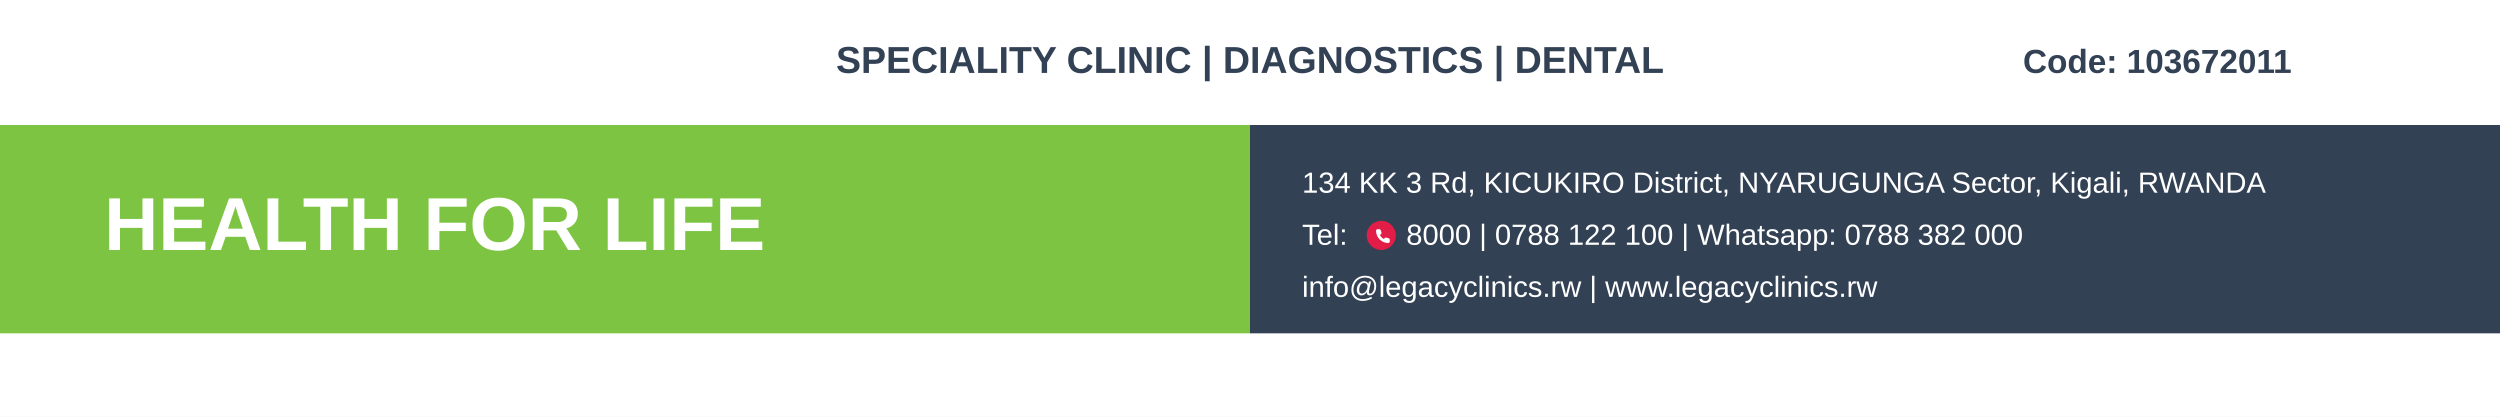
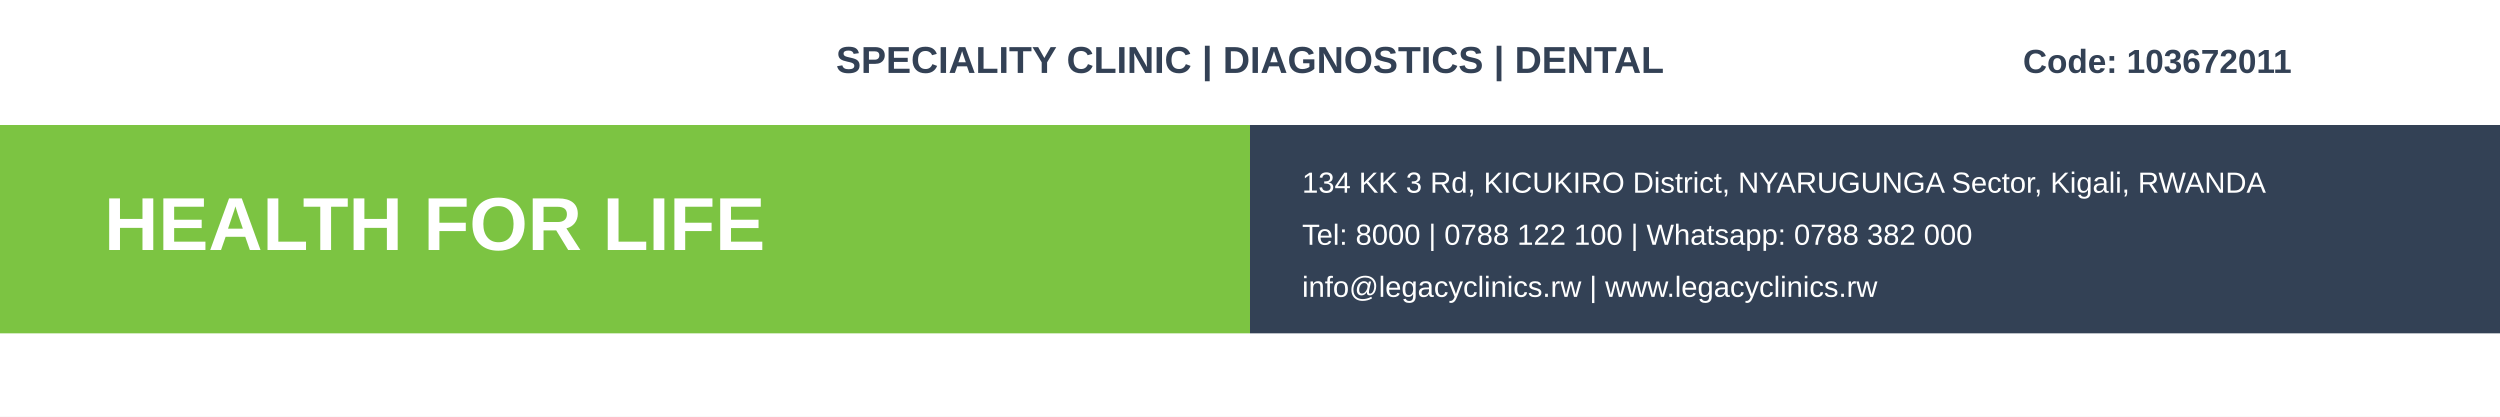
<svg xmlns="http://www.w3.org/2000/svg" width="2400" height="400" viewBox="0 0 2400 400">
  <rect width="2400" height="400" fill="#ffffff" />
  <text x="50%" y="70" text-anchor="middle" font-size="36" font-weight="600" fill="#334155" font-family="Arial, sans-serif">
    SPECIALITY CLINIC | DIAGNOSTICS | DENTAL
  </text>
  <text x="2200" y="70" text-anchor="end" font-size="32" font-weight="600" fill="#334155" font-family="Arial, sans-serif">
    Code: 103672011
  </text>
  <rect x="0" y="120" width="1200" height="200" fill="#7cc442" />
  <rect x="1200" y="120" width="1200" height="200" fill="#334155" />
  <text x="100" y="240" font-size="72" font-weight="700" fill="#ffffff" font-family="Arial, sans-serif">
    HEALTH FOR LIFE
  </text>
  <text x="1250" y="185" font-size="28" fill="#ffffff" font-family="Arial, sans-serif">
    134 KK 3 Rd, KICUKIRO District, NYARUGUNGA Sector, Kigali, RWANDA
  </text>
-   <g transform="translate(1250, 235)">
-     <text x="0" y="0" font-size="28" fill="#ffffff" font-family="Arial, sans-serif">Tel:</text>
-     <circle cx="76" cy="-9" r="14" fill="#e11d48" />
-     <path d="M71 -13.5 C71 -14.3 71.7 -15 72.5 -15 L74.2 -15 C74.8 -15 75.3 -14.6 75.5 -14 L76.2 -11.8 C76.4 -11.2 76.2 -10.6 75.7 -10.2 L74.8 -9.3 C75.6 -7.7 76.9 -6.4 78.5 -5.6 L79.4 -6.5 C79.8 -6.9 80.4 -7.1 81 -6.9 L83.2 -6.2 C83.8 -6 84.2 -5.5 84.2 -4.9 L84.2 -3.2 C84.2 -2.4 83.5 -1.7 82.7 -1.7 C76.3 -1.7 71 -7 71 -13.5 Z" fill="#ffffff" />
-     <text x="100" y="0" font-size="28" fill="#ffffff" font-family="Arial, sans-serif">8000 | 0788 122 100 | Whatsapp: 0788 382 000</text>
-   </g>
+   <text x="1250" y="235" font-size="28" fill="#ffffff" font-family="Arial, sans-serif">
+     Tel: 8000 | 0788 122 100 | Whatsapp: 0788 382 000
+   </text>
  <text x="1250" y="285" font-size="28" fill="#ffffff" font-family="Arial, sans-serif">
    info@legacyclinics.rw | www.legacyclinics.rw
  </text>
</svg>
